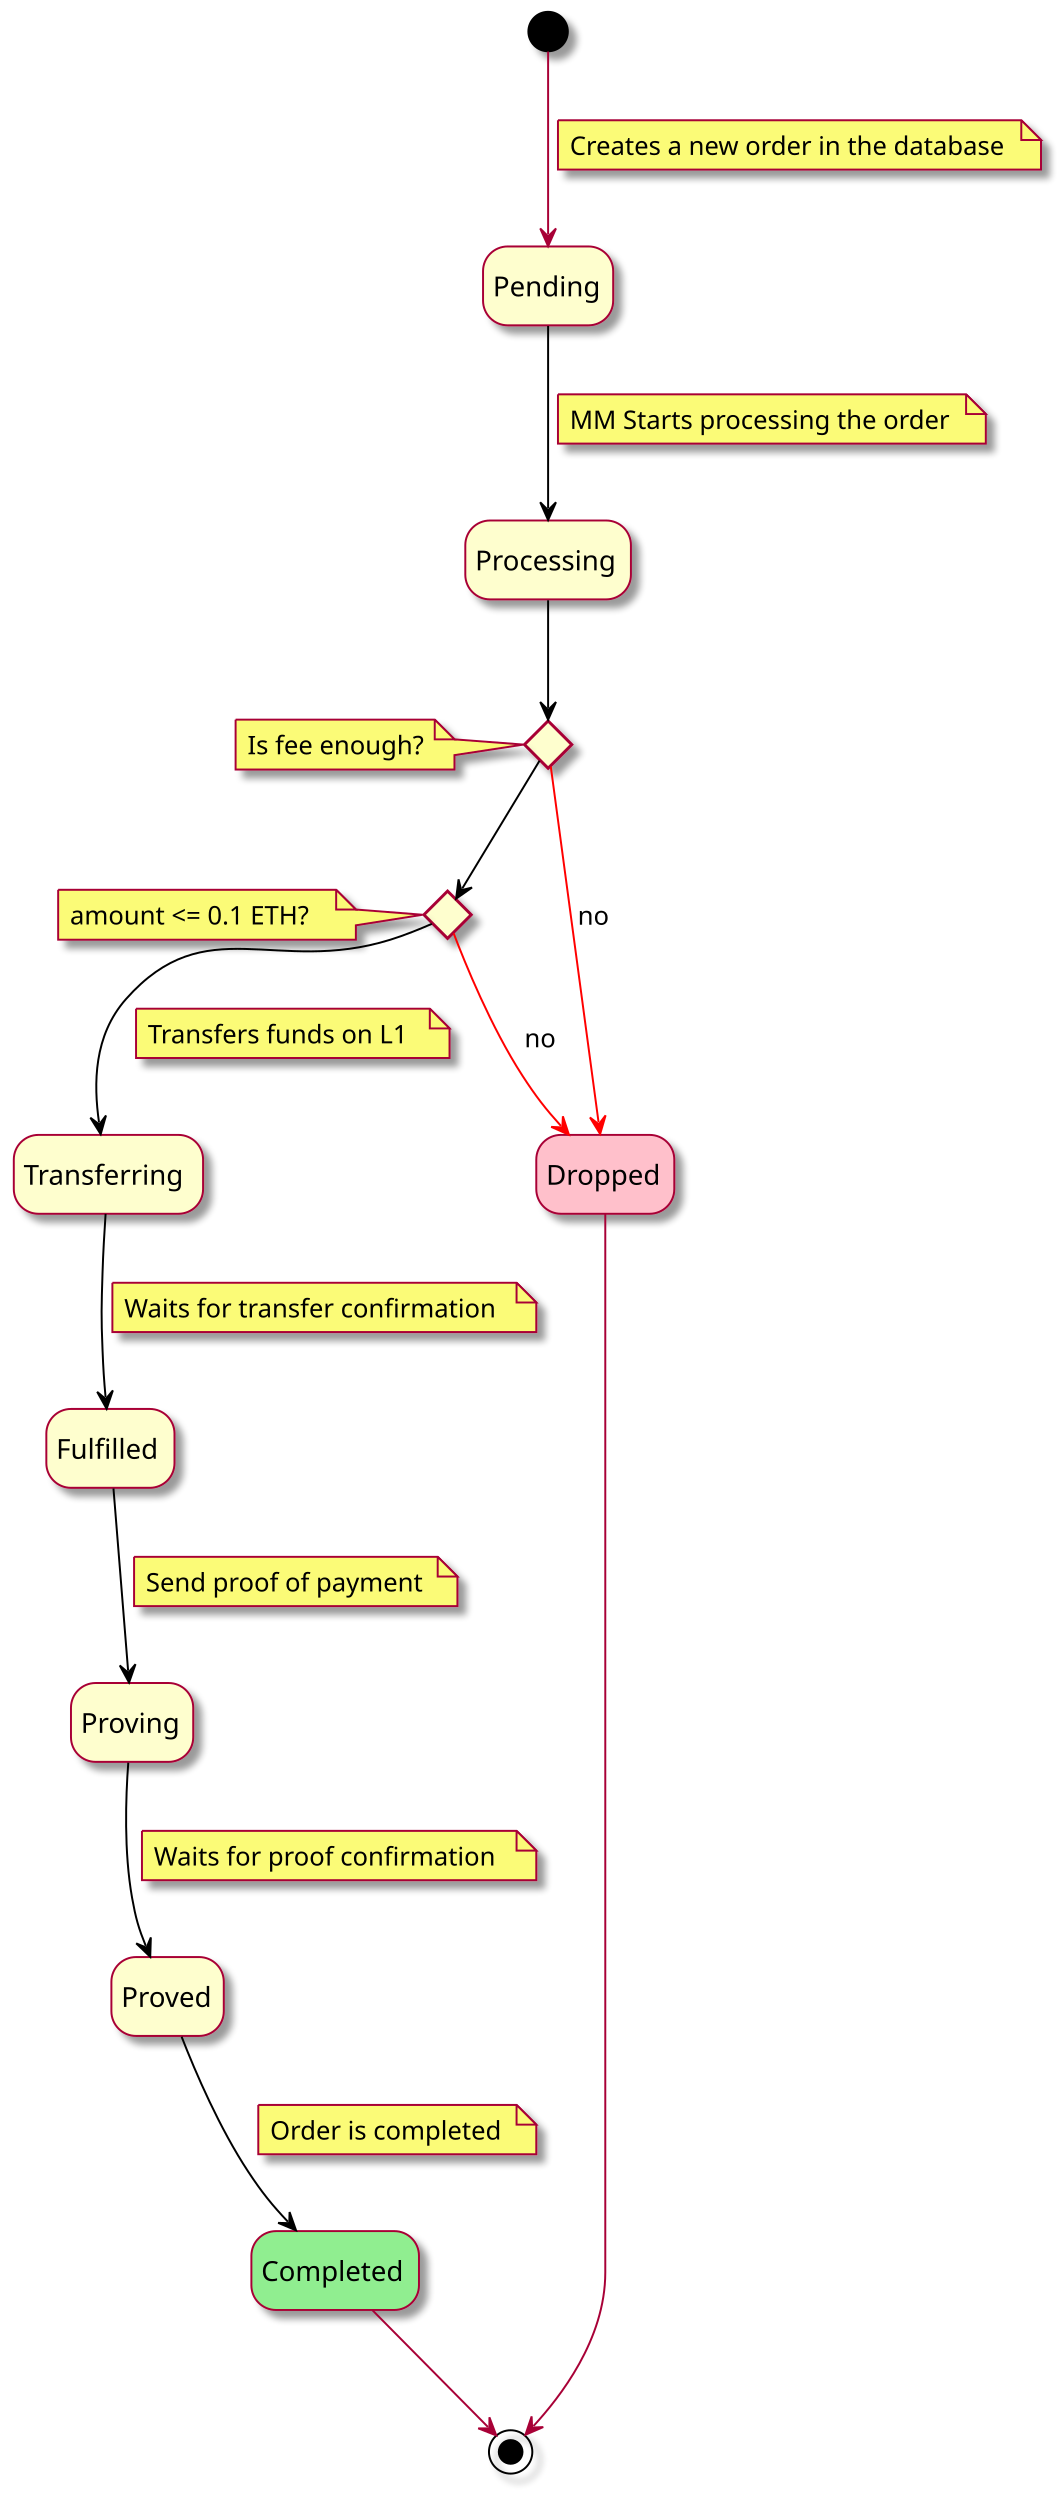
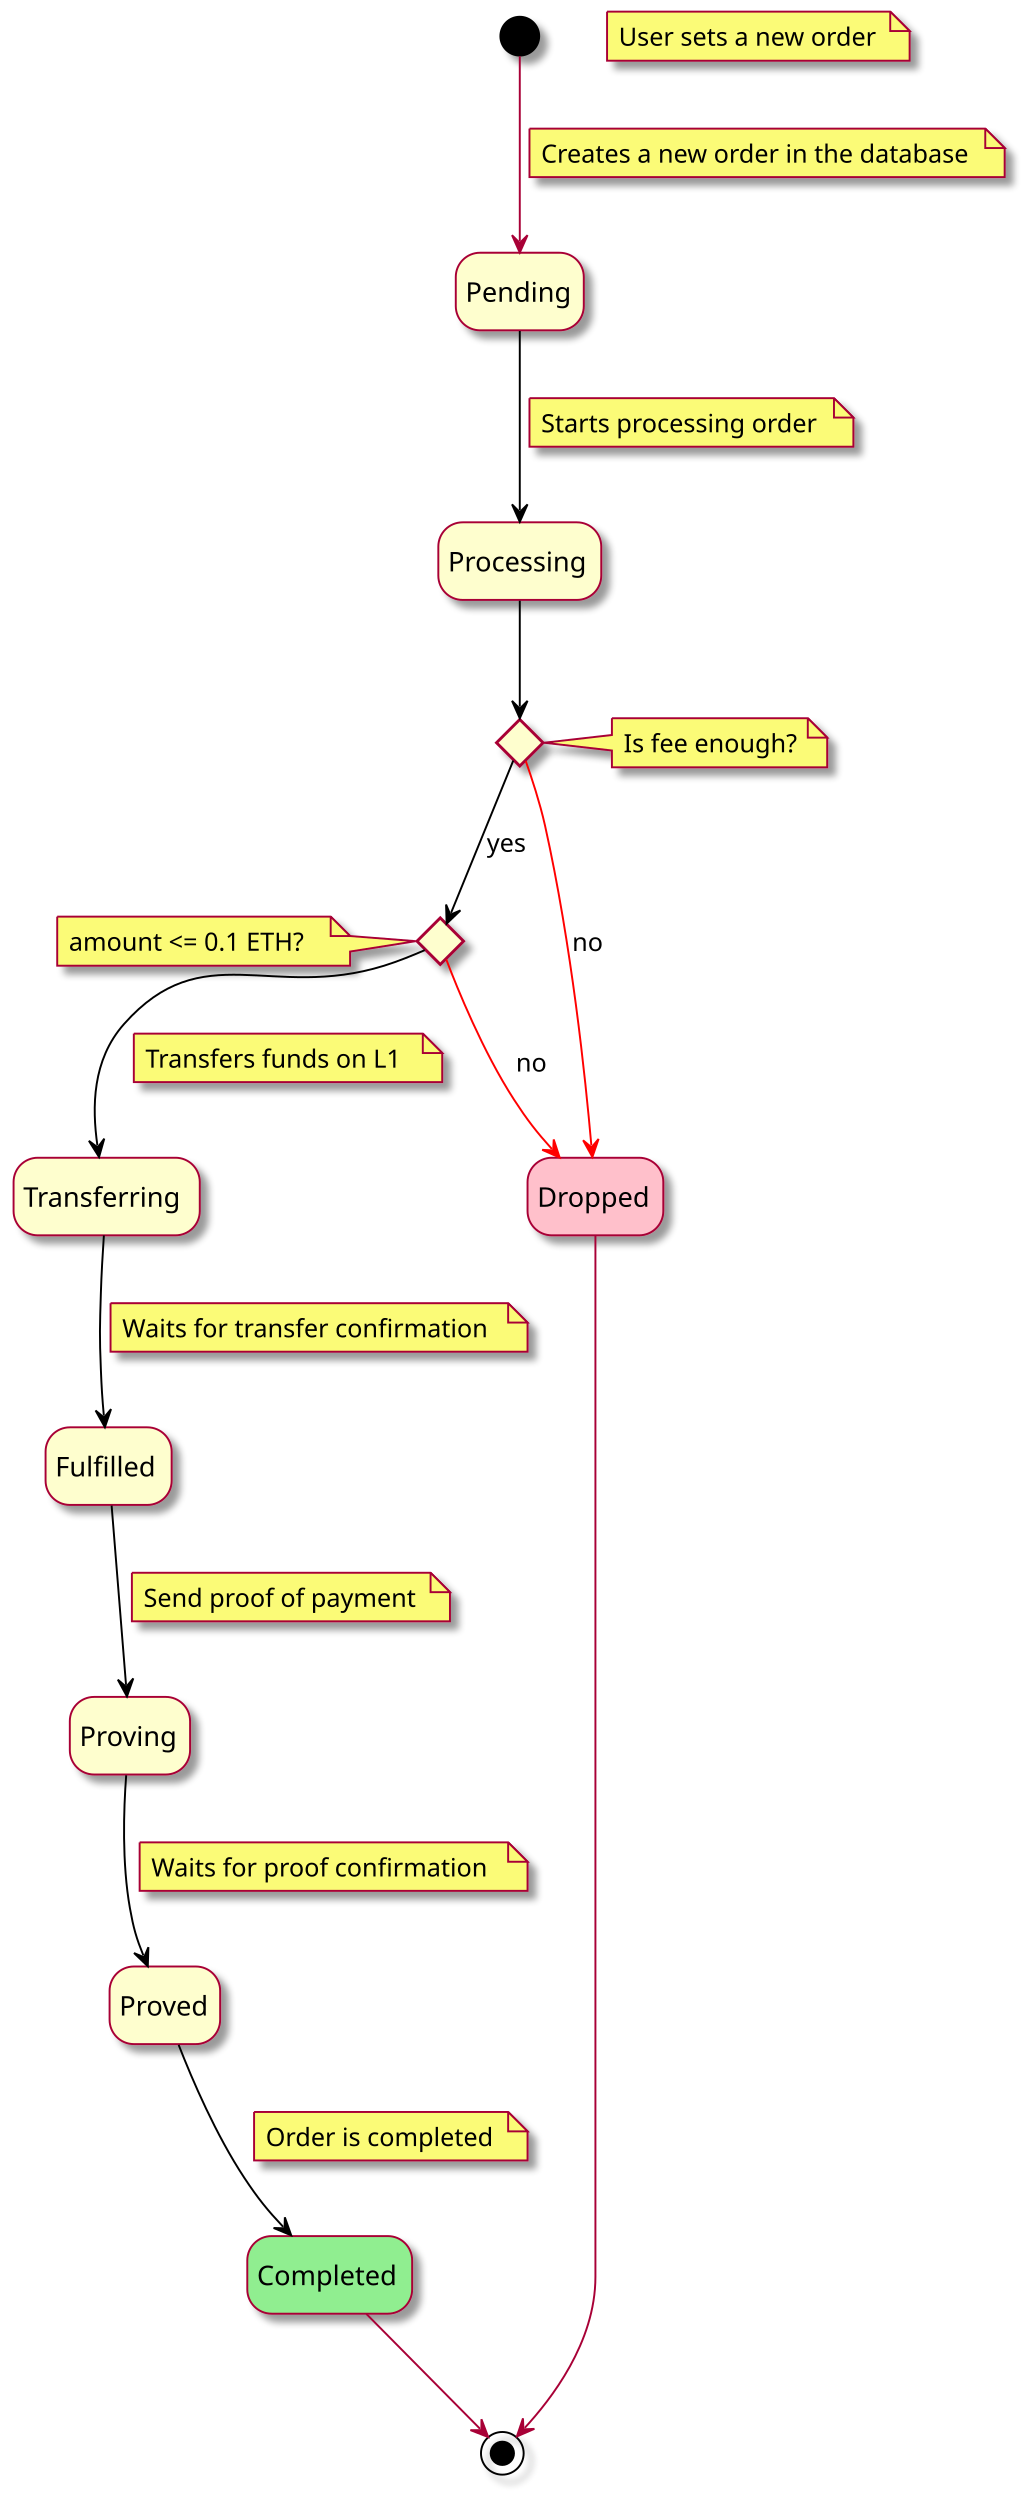
- <svg xmlns="http://www.w3.org/2000/svg" contentStyleType="text/css" height="2536px" preserveAspectRatio="none" style="width:1074px;height:2536px;background:#FFFFFF;" version="1.1" viewBox="0 0 1074 2536" width="1074px" zoomAndPan="magnify">
+ <svg xmlns="http://www.w3.org/2000/svg" contentStyleType="text/css" height="2578px" preserveAspectRatio="none" style="width:1054px;height:2578px;background:#FFFFFF;" version="1.1" viewBox="0 0 1054 2578" width="1054px" zoomAndPan="magnify">
  <defs>
-     <filter height="300%" id="fxh3hkgs57z1s" width="300%" x="-1" y="-1">
+     <filter height="300%" id="ffptxd9gwyqeb" width="300%" x="-1" y="-1">
      <feGaussianBlur result="blurOut" stdDeviation="4.0" />
      <feColorMatrix in="blurOut" result="blurOut2" type="matrix" values="0 0 0 0 0 0 0 0 0 0 0 0 0 0 0 0 0 0 .4 0" />
      <feOffset dx="8.0" dy="8.0" in="blurOut2" result="blurOut3" />
      <feBlend in="SourceGraphic" in2="blurOut3" mode="normal" />
    </filter>
  </defs>
  <g>
-     <rect fill="#FEFECE" filter="url(#fxh3hkgs57z1s)" height="80" rx="25" ry="25" style="stroke:#A80036;stroke-width:2.0;" width="132" x="490" y="250" />
-     <text fill="#000000" font-family="sans-serif" font-size="28" lengthAdjust="spacing" textLength="112" x="500" y="300.582">Pending</text>
-     <rect fill="#FEFECE" filter="url(#fxh3hkgs57z1s)" height="80" rx="25" ry="25" style="stroke:#A80036;stroke-width:2.0;" width="168" x="472" y="528" />
-     <text fill="#000000" font-family="sans-serif" font-size="28" lengthAdjust="spacing" textLength="148" x="482" y="578.582">Processing</text>
-     <rect fill="#FEFECE" filter="url(#fxh3hkgs57z1s)" height="80" rx="25" ry="25" style="stroke:#A80036;stroke-width:2.0;" width="192" x="14" y="1151.24" />
-     <text fill="#000000" font-family="sans-serif" font-size="28" lengthAdjust="spacing" textLength="172" x="24" y="1201.822">Transferring</text>
-     <rect fill="#FEFECE" filter="url(#fxh3hkgs57z1s)" height="80" rx="25" ry="25" style="stroke:#A80036;stroke-width:2.0;" width="130" x="47" y="1429.24" />
-     <text fill="#000000" font-family="sans-serif" font-size="28" lengthAdjust="spacing" textLength="110" x="57" y="1479.822">Fulfilled</text>
-     <rect fill="#FEFECE" filter="url(#fxh3hkgs57z1s)" height="80" rx="25" ry="25" style="stroke:#A80036;stroke-width:2.0;" width="124" x="72" y="1707.24" />
-     <text fill="#000000" font-family="sans-serif" font-size="28" lengthAdjust="spacing" textLength="104" x="82" y="1757.822">Proving</text>
-     <rect fill="#FEFECE" filter="url(#fxh3hkgs57z1s)" height="80" rx="25" ry="25" style="stroke:#A80036;stroke-width:2.0;" width="114" x="113" y="1985.24" />
-     <text fill="#000000" font-family="sans-serif" font-size="28" lengthAdjust="spacing" textLength="94" x="123" y="2035.822">Proved</text>
-     <rect fill="#90EE90" filter="url(#fxh3hkgs57z1s)" height="80" rx="25" ry="25" style="stroke:#A80036;stroke-width:2.0;" width="170" x="255" y="2263.24" />
-     <text fill="#000000" font-family="sans-serif" font-size="28" lengthAdjust="spacing" textLength="150" x="265" y="2313.822">Completed</text>
-     <rect fill="#FFC0CB" filter="url(#fxh3hkgs57z1s)" height="80" rx="25" ry="25" style="stroke:#A80036;stroke-width:2.0;" width="140" x="544" y="1151.24" />
-     <text fill="#000000" font-family="sans-serif" font-size="28" lengthAdjust="spacing" textLength="120" x="554" y="1201.822">Dropped</text>
-     <ellipse cx="556" cy="32" fill="#000000" filter="url(#fxh3hkgs57z1s)" rx="20" ry="20" style="stroke:#000000;stroke-width:2.0;" />
+     <rect fill="#FEFECE" filter="url(#ffptxd9gwyqeb)" height="80" rx="25" ry="25" style="stroke:#A80036;stroke-width:2.0;" width="132" x="470" y="260.62" />
+     <text fill="#000000" font-family="sans-serif" font-size="28" lengthAdjust="spacing" textLength="112" x="480" y="311.202">Pending</text>
+     <rect fill="#FEFECE" filter="url(#ffptxd9gwyqeb)" height="80" rx="25" ry="25" style="stroke:#A80036;stroke-width:2.0;" width="168" x="452" y="538.62" />
+     <text fill="#000000" font-family="sans-serif" font-size="28" lengthAdjust="spacing" textLength="148" x="462" y="589.202">Processing</text>
+     <rect fill="#FEFECE" filter="url(#ffptxd9gwyqeb)" height="80" rx="25" ry="25" style="stroke:#A80036;stroke-width:2.0;" width="192" x="14" y="1193.86" />
+     <text fill="#000000" font-family="sans-serif" font-size="28" lengthAdjust="spacing" textLength="172" x="24" y="1244.442">Transferring</text>
+     <rect fill="#FEFECE" filter="url(#ffptxd9gwyqeb)" height="80" rx="25" ry="25" style="stroke:#A80036;stroke-width:2.0;" width="130" x="47" y="1471.86" />
+     <text fill="#000000" font-family="sans-serif" font-size="28" lengthAdjust="spacing" textLength="110" x="57" y="1522.442">Fulfilled</text>
+     <rect fill="#FEFECE" filter="url(#ffptxd9gwyqeb)" height="80" rx="25" ry="25" style="stroke:#A80036;stroke-width:2.0;" width="124" x="72" y="1749.86" />
+     <text fill="#000000" font-family="sans-serif" font-size="28" lengthAdjust="spacing" textLength="104" x="82" y="1800.442">Proving</text>
+     <rect fill="#FEFECE" filter="url(#ffptxd9gwyqeb)" height="80" rx="25" ry="25" style="stroke:#A80036;stroke-width:2.0;" width="114" x="113" y="2027.86" />
+     <text fill="#000000" font-family="sans-serif" font-size="28" lengthAdjust="spacing" textLength="94" x="123" y="2078.442">Proved</text>
+     <rect fill="#90EE90" filter="url(#ffptxd9gwyqeb)" height="80" rx="25" ry="25" style="stroke:#A80036;stroke-width:2.0;" width="170" x="255" y="2305.86" />
+     <text fill="#000000" font-family="sans-serif" font-size="28" lengthAdjust="spacing" textLength="150" x="265" y="2356.442">Completed</text>
+     <rect fill="#FFC0CB" filter="url(#ffptxd9gwyqeb)" height="80" rx="25" ry="25" style="stroke:#A80036;stroke-width:2.0;" width="140" x="544" y="1193.86" />
+     <text fill="#000000" font-family="sans-serif" font-size="28" lengthAdjust="spacing" textLength="120" x="554" y="1244.442">Dropped</text>
+     <g id="elem_N1">
+       <path d="M626,12 L626,62.621 L938,62.621 L938,32 L918,12 L626,12 " fill="#FBFB77" filter="url(#ffptxd9gwyqeb)" style="stroke:#A80036;stroke-width:2.0;" />
+       <path d="M918,12 L918,32 L938,32 L918,12 " fill="#FBFB77" style="stroke:#A80036;stroke-width:2.0;" />
+       <text fill="#000000" font-family="sans-serif" font-size="26" lengthAdjust="spacing" textLength="270" x="638" y="47.137">User sets a new order</text>
+     </g>
+     <ellipse cx="536" cy="37.3" fill="#000000" filter="url(#ffptxd9gwyqeb)" rx="20" ry="20" style="stroke:#000000;stroke-width:2.0;" />
    <g id="elem_CheckFee">
-       <polygon fill="#FEFECE" filter="url(#fxh3hkgs57z1s)" points="556,731.3,580,755.3,556,779.3,532,755.3,556,731.3" style="stroke:#A80036;stroke-width:3.0;" />
+       <polygon fill="#FEFECE" filter="url(#ffptxd9gwyqeb)" points="536,741.92,560,765.92,536,789.92,512,765.92,536,741.92" style="stroke:#A80036;stroke-width:3.0;" />
    </g>
-     <g id="elem_GMN14">
-       <path d="M239,730 L239,780.621 A0,0 0 0 0 239,780.621 L461,780.621 A0,0 0 0 0 461,780.621 L461,766 L531,755.3 L461,750 L461,750 L441,730 L239,730 A0,0 0 0 0 239,730 " fill="#FBFB77" filter="url(#fxh3hkgs57z1s)" style="stroke:#A80036;stroke-width:2.0;" />
-       <path d="M441,730 L441,750 L461,750 L441,730 " fill="#FBFB77" style="stroke:#A80036;stroke-width:2.0;" />
-       <text fill="#000000" font-family="sans-serif" font-size="26" lengthAdjust="spacing" textLength="180" x="251" y="765.137">Is fee enough?</text>
+     <g id="elem_GMN15">
+       <path d="M631,740.62 L631,757.92 L560.94,765.92 L631,773.92 L631,791.241 A0,0 0 0 0 631,791.241 L853,791.241 A0,0 0 0 0 853,791.241 L853,760.62 L833,740.62 L631,740.62 A0,0 0 0 0 631,740.62 " fill="#FBFB77" filter="url(#ffptxd9gwyqeb)" style="stroke:#A80036;stroke-width:2.0;" />
+       <path d="M833,740.62 L833,760.62 L853,760.62 L833,740.62 " fill="#FBFB77" style="stroke:#A80036;stroke-width:2.0;" />
+       <text fill="#000000" font-family="sans-serif" font-size="26" lengthAdjust="spacing" textLength="180" x="643" y="775.757">Is fee enough?</text>
    </g>
    <g id="elem_CheckAmount">
-       <polygon fill="#FEFECE" filter="url(#fxh3hkgs57z1s)" points="454,903.92,478,927.92,454,951.92,430,927.92,454,903.92" style="stroke:#A80036;stroke-width:3.0;" />
+       <polygon fill="#FEFECE" filter="url(#ffptxd9gwyqeb)" points="454,946.54,478,970.54,454,994.54,430,970.54,454,946.54" style="stroke:#A80036;stroke-width:3.0;" />
    </g>
-     <g id="elem_GMN18">
-       <path d="M59,902.62 L59,953.241 A0,0 0 0 0 59,953.241 L361,953.241 A0,0 0 0 0 361,953.241 L361,938.62 L428.72,927.92 L361,922.62 L361,922.62 L341,902.62 L59,902.62 A0,0 0 0 0 59,902.62 " fill="#FBFB77" filter="url(#fxh3hkgs57z1s)" style="stroke:#A80036;stroke-width:2.0;" />
-       <path d="M341,902.62 L341,922.62 L361,922.62 L341,902.62 " fill="#FBFB77" style="stroke:#A80036;stroke-width:2.0;" />
-       <text fill="#000000" font-family="sans-serif" font-size="26" lengthAdjust="spacing" textLength="260" x="71" y="937.757">amount &lt;= 0.1 ETH?</text>
+     <g id="elem_GMN19">
+       <path d="M59,945.24 L59,995.861 A0,0 0 0 0 59,995.861 L361,995.861 A0,0 0 0 0 361,995.861 L361,981.24 L428.72,970.54 L361,965.24 L361,965.24 L341,945.24 L59,945.24 A0,0 0 0 0 59,945.24 " fill="#FBFB77" filter="url(#ffptxd9gwyqeb)" style="stroke:#A80036;stroke-width:2.0;" />
+       <path d="M341,945.24 L341,965.24 L361,965.24 L341,945.24 " fill="#FBFB77" style="stroke:#A80036;stroke-width:2.0;" />
+       <text fill="#000000" font-family="sans-serif" font-size="26" lengthAdjust="spacing" textLength="260" x="71" y="980.377">amount &lt;= 0.1 ETH?</text>
    </g>
-     <ellipse cx="518" cy="2487.24" fill="none" filter="url(#fxh3hkgs57z1s)" rx="22" ry="22" style="stroke:#000000;stroke-width:2.0;" />
-     <ellipse cx="518" cy="2487.24" fill="#000000" rx="12" ry="12" style="stroke:#000000;stroke-width:2.0;" />
+     <ellipse cx="518" cy="2529.86" fill="none" filter="url(#ffptxd9gwyqeb)" rx="22" ry="22" style="stroke:#000000;stroke-width:2.0;" />
+     <ellipse cx="518" cy="2529.86" fill="#000000" rx="12" ry="12" style="stroke:#000000;stroke-width:2.0;" />
    <g id="link_*start*_Pending">
-       <path d="M556,52.26 C556,93.44 556,182.24 556,237.76 " fill="none" id="*start*-to-Pending" style="stroke:#A80036;stroke-width:2.0;" />
-       <polygon fill="#A80036" points="556,249.76,564,231.76,556,239.76,548,231.76,556,249.76" style="stroke:#A80036;stroke-width:2.0;" />
-       <path d="M566,122 L566,172 L1056,172 L1056,142 L1036,122 L566,122 " fill="#FBFB77" filter="url(#fxh3hkgs57z1s)" style="stroke:#A80036;stroke-width:2.0;" />
-       <path d="M1036,122 L1036,142 L1056,142 L1036,122 " fill="#FBFB77" style="stroke:#A80036;stroke-width:2.0;" />
-       <text fill="#000000" font-family="sans-serif" font-size="26" lengthAdjust="spacing" textLength="448" x="578" y="157.137">Creates a new order in the database</text>
+       <path d="M536,57.96 C536,100.22 536,192.04 536,248.52 " fill="none" id="*start*-to-Pending" style="stroke:#A80036;stroke-width:2.0;" />
+       <polygon fill="#A80036" points="536,260.52,544,242.52,536,250.52,528,242.52,536,260.52" style="stroke:#A80036;stroke-width:2.0;" />
+       <path d="M546,132.62 L546,182.62 L1036,182.62 L1036,152.62 L1016,132.62 L546,132.62 " fill="#FBFB77" filter="url(#ffptxd9gwyqeb)" style="stroke:#A80036;stroke-width:2.0;" />
+       <path d="M1016,132.62 L1016,152.62 L1036,152.62 L1016,132.62 " fill="#FBFB77" style="stroke:#A80036;stroke-width:2.0;" />
+       <text fill="#000000" font-family="sans-serif" font-size="26" lengthAdjust="spacing" textLength="448" x="558" y="167.757">Creates a new order in the database</text>
    </g>
    <g id="link_Pending_Processing">
-       <path d="M556,330.68 C556,382.9 556,463.4 556,515.52 " fill="none" id="Pending-to-Processing" style="stroke:#000000;stroke-width:2.0;" />
-       <polygon fill="#000000" points="556,527.52,564,509.52,556,517.52,548,509.52,556,527.52" style="stroke:#000000;stroke-width:2.0;" />
-       <path d="M566,400 L566,450 L1000,450 L1000,420 L980,400 L566,400 " fill="#FBFB77" filter="url(#fxh3hkgs57z1s)" style="stroke:#A80036;stroke-width:2.0;" />
-       <path d="M980,400 L980,420 L1000,420 L980,400 " fill="#FBFB77" style="stroke:#A80036;stroke-width:2.0;" />
-       <text fill="#000000" font-family="sans-serif" font-size="26" lengthAdjust="spacing" textLength="392" x="578" y="435.137">MM Starts processing the order</text>
+       <path d="M536,341.3 C536,393.52 536,474.02 536,526.14 " fill="none" id="Pending-to-Processing" style="stroke:#000000;stroke-width:2.0;" />
+       <polygon fill="#000000" points="536,538.14,544,520.14,536,528.14,528,520.14,536,538.14" style="stroke:#000000;stroke-width:2.0;" />
+       <path d="M546,410.62 L546,460.62 L880,460.62 L880,430.62 L860,410.62 L546,410.62 " fill="#FBFB77" filter="url(#ffptxd9gwyqeb)" style="stroke:#A80036;stroke-width:2.0;" />
+       <path d="M860,410.62 L860,430.62 L880,430.62 L860,410.62 " fill="#FBFB77" style="stroke:#A80036;stroke-width:2.0;" />
+       <text fill="#000000" font-family="sans-serif" font-size="26" lengthAdjust="spacing" textLength="292" x="558" y="445.757">Starts processing order</text>
    </g>
    <g id="link_Processing_CheckFee">
-       <path d="M556,608.88 C556,645.66 556,687.64 556,718.12 " fill="none" id="Processing-to-CheckFee" style="stroke:#000000;stroke-width:2.0;" />
-       <polygon fill="#000000" points="556,730.12,564,712.12,556,720.12,548,712.12,556,730.12" style="stroke:#000000;stroke-width:2.0;" />
+       <path d="M536,619.5 C536,656.28 536,698.26 536,728.74 " fill="none" id="Processing-to-CheckFee" style="stroke:#000000;stroke-width:2.0;" />
+       <polygon fill="#000000" points="536,740.74,544,722.74,536,730.74,528,722.74,536,740.74" style="stroke:#000000;stroke-width:2.0;" />
    </g>
    <g id="link_CheckFee_CheckAmount">
-       <path d="M547.3,771.68 C528.04,803.54 488.129,869.491 468.889,901.311 " fill="none" id="CheckFee-to-CheckAmount" style="stroke:#000000;stroke-width:2.0;" />
-       <polygon fill="#000000" points="462.68,911.58,478.839,900.316,467.854,903.023,465.148,892.038,462.68,911.58" style="stroke:#000000;stroke-width:2.0;" />
+       <path d="M529.28,784.34 C513.84,822.16 480.44,903.872 465.12,941.352 " fill="none" id="CheckFee-to-CheckAmount" style="stroke:#000000;stroke-width:2.0;" />
+       <polygon fill="#000000" points="460.58,952.46,474.796,938.825,464.364,943.203,459.985,932.771,460.58,952.46" style="stroke:#000000;stroke-width:2.0;" />
+       <text fill="#000000" font-family="sans-serif" font-size="26" lengthAdjust="spacing" textLength="42" x="502" y="878.377">yes</text>
    </g>
    <g id="link_CheckFee_Dropped">
-       <path d="M558.72,777.56 C567.74,844.78 595.223,1049.347 607.183,1138.447 " fill="none" id="CheckFee-to-Dropped" style="stroke:#FF0000;stroke-width:2.0;" />
-       <polygon fill="#FF0000" points="608.78,1150.34,614.314,1131.436,607.45,1140.429,598.456,1133.564,608.78,1150.34" style="stroke:#FF0000;stroke-width:2.0;" />
-       <text fill="#000000" font-family="sans-serif" font-size="26" lengthAdjust="spacing" textLength="32" x="586" y="938.057">no</text>
+       <path d="M542.22,784.94 C548.12,801.62 556.8,827.88 562,851.24 C589.48,974.6 603.707,1111.926 609.807,1181.166 " fill="none" id="CheckFee-to-Dropped" style="stroke:#FF0000;stroke-width:2.0;" />
+       <polygon fill="#FF0000" points="610.86,1193.12,617.25,1174.487,609.982,1183.159,601.311,1175.891,610.86,1193.12" style="stroke:#FF0000;stroke-width:2.0;" />
+       <text fill="#000000" font-family="sans-serif" font-size="26" lengthAdjust="spacing" textLength="32" x="590" y="980.677">no</text>
    </g>
    <g id="link_CheckAmount_Transferring">
-       <path d="M438,937.18 C426.5,942.18 410.5,948.74 396,953.24 C279.44,989.46 209.06,921.98 128,1013.24 C94.96,1050.44 94.829,1099.16 100.449,1138.64 " fill="none" id="CheckAmount-to-Transferring" style="stroke:#000000;stroke-width:2.0;" />
-       <polygon fill="#000000" points="102.14,1150.52,107.523,1131.572,100.731,1140.62,91.683,1133.827,102.14,1150.52" style="stroke:#000000;stroke-width:2.0;" />
-       <path d="M138,1023.24 L138,1073.24 L456,1073.24 L456,1043.24 L436,1023.24 L138,1023.24 " fill="#FBFB77" filter="url(#fxh3hkgs57z1s)" style="stroke:#A80036;stroke-width:2.0;" />
-       <path d="M436,1023.24 L436,1043.24 L456,1043.24 L436,1023.24 " fill="#FBFB77" style="stroke:#A80036;stroke-width:2.0;" />
-       <text fill="#000000" font-family="sans-serif" font-size="26" lengthAdjust="spacing" textLength="276" x="150" y="1058.377">Transfers funds on L1</text>
+       <path d="M438,979.8 C426.5,984.8 410.5,991.36 396,995.86 C279.44,1032.08 209.06,964.6 128,1055.86 C94.96,1093.06 94.829,1141.78 100.449,1181.26 " fill="none" id="CheckAmount-to-Transferring" style="stroke:#000000;stroke-width:2.0;" />
+       <polygon fill="#000000" points="102.14,1193.14,107.523,1174.192,100.731,1183.24,91.683,1176.447,102.14,1193.14" style="stroke:#000000;stroke-width:2.0;" />
+       <path d="M138,1065.86 L138,1115.86 L456,1115.86 L456,1085.86 L436,1065.86 L138,1065.86 " fill="#FBFB77" filter="url(#ffptxd9gwyqeb)" style="stroke:#A80036;stroke-width:2.0;" />
+       <path d="M436,1065.86 L436,1085.86 L456,1085.86 L436,1065.86 " fill="#FBFB77" style="stroke:#A80036;stroke-width:2.0;" />
+       <text fill="#000000" font-family="sans-serif" font-size="26" lengthAdjust="spacing" textLength="276" x="150" y="1100.997">Transfers funds on L1</text>
    </g>
    <g id="link_CheckAmount_Dropped">
-       <path d="M460.18,946.72 C471.66,976.92 498.04,1041.86 530,1091.24 C543.64,1112.3 553.381,1124.791 569.081,1142.191 " fill="none" id="CheckAmount-to-Dropped" style="stroke:#FF0000;stroke-width:2.0;" />
-       <polygon fill="#FF0000" points="577.12,1151.1,571.001,1132.377,570.421,1143.676,559.122,1143.095,577.12,1151.1" style="stroke:#FF0000;stroke-width:2.0;" />
-       <text fill="#000000" font-family="sans-serif" font-size="26" lengthAdjust="spacing" textLength="32" x="532" y="1062.377">no</text>
+       <path d="M460.18,989.34 C471.66,1019.54 498.04,1084.48 530,1133.86 C543.64,1154.92 553.381,1167.411 569.081,1184.811 " fill="none" id="CheckAmount-to-Dropped" style="stroke:#FF0000;stroke-width:2.0;" />
+       <polygon fill="#FF0000" points="577.12,1193.72,571.001,1174.997,570.421,1186.296,559.122,1185.715,577.12,1193.72" style="stroke:#FF0000;stroke-width:2.0;" />
+       <text fill="#000000" font-family="sans-serif" font-size="26" lengthAdjust="spacing" textLength="32" x="532" y="1104.997">no</text>
    </g>
    <g id="link_Transferring_Fulfilled">
-       <path d="M107.12,1231.38 C105.9,1249.5 104.6,1271.48 104,1291.24 C102.94,1325.9 102.58,1334.6 104,1369.24 C104.8,1389.02 105.438,1399.049 107.078,1417.169 " fill="none" id="Transferring-to-Fulfilled" style="stroke:#000000;stroke-width:2.0;" />
-       <polygon fill="#000000" points="108.16,1429.12,114.505,1410.472,107.259,1419.161,98.57,1411.914,108.16,1429.12" style="stroke:#000000;stroke-width:2.0;" />
-       <path d="M114,1301.24 L114,1351.24 L544,1351.24 L544,1321.24 L524,1301.24 L114,1301.24 " fill="#FBFB77" filter="url(#fxh3hkgs57z1s)" style="stroke:#A80036;stroke-width:2.0;" />
-       <path d="M524,1301.24 L524,1321.24 L544,1321.24 L524,1301.24 " fill="#FBFB77" style="stroke:#A80036;stroke-width:2.0;" />
-       <text fill="#000000" font-family="sans-serif" font-size="26" lengthAdjust="spacing" textLength="388" x="126" y="1336.377">Waits for transfer confirmation</text>
+       <path d="M107.12,1274 C105.9,1292.12 104.6,1314.1 104,1333.86 C102.94,1368.52 102.58,1377.22 104,1411.86 C104.8,1431.64 105.438,1441.669 107.078,1459.789 " fill="none" id="Transferring-to-Fulfilled" style="stroke:#000000;stroke-width:2.0;" />
+       <polygon fill="#000000" points="108.16,1471.74,114.505,1453.092,107.259,1461.781,98.57,1454.534,108.16,1471.74" style="stroke:#000000;stroke-width:2.0;" />
+       <path d="M114,1343.86 L114,1393.86 L544,1393.86 L544,1363.86 L524,1343.86 L114,1343.86 " fill="#FBFB77" filter="url(#ffptxd9gwyqeb)" style="stroke:#A80036;stroke-width:2.0;" />
+       <path d="M524,1343.86 L524,1363.86 L544,1363.86 L524,1343.86 " fill="#FBFB77" style="stroke:#A80036;stroke-width:2.0;" />
+       <text fill="#000000" font-family="sans-serif" font-size="26" lengthAdjust="spacing" textLength="388" x="126" y="1378.997">Waits for transfer confirmation</text>
    </g>
    <g id="link_Fulfilled_Proving">
-       <path d="M115.1,1509.92 C119.3,1562.14 125.756,1642.679 129.956,1694.799 " fill="none" id="Fulfilled-to-Proving" style="stroke:#000000;stroke-width:2.0;" />
-       <polygon fill="#000000" points="130.92,1706.76,137.448,1688.176,130.117,1696.792,121.5,1689.461,130.92,1706.76" style="stroke:#000000;stroke-width:2.0;" />
-       <path d="M136,1579.24 L136,1629.24 L464,1629.24 L464,1599.24 L444,1579.24 L136,1579.24 " fill="#FBFB77" filter="url(#fxh3hkgs57z1s)" style="stroke:#A80036;stroke-width:2.0;" />
-       <path d="M444,1579.24 L444,1599.24 L464,1599.24 L444,1579.24 " fill="#FBFB77" style="stroke:#A80036;stroke-width:2.0;" />
-       <text fill="#000000" font-family="sans-serif" font-size="26" lengthAdjust="spacing" textLength="286" x="148" y="1614.377">Send proof of payment</text>
+       <path d="M115.1,1552.54 C119.3,1604.76 125.756,1685.299 129.956,1737.419 " fill="none" id="Fulfilled-to-Proving" style="stroke:#000000;stroke-width:2.0;" />
+       <polygon fill="#000000" points="130.92,1749.38,137.448,1730.796,130.117,1739.412,121.5,1732.081,130.92,1749.38" style="stroke:#000000;stroke-width:2.0;" />
+       <path d="M136,1621.86 L136,1671.86 L464,1671.86 L464,1641.86 L444,1621.86 L136,1621.86 " fill="#FBFB77" filter="url(#ffptxd9gwyqeb)" style="stroke:#A80036;stroke-width:2.0;" />
+       <path d="M444,1621.86 L444,1641.86 L464,1641.86 L444,1621.86 " fill="#FBFB77" style="stroke:#A80036;stroke-width:2.0;" />
+       <text fill="#000000" font-family="sans-serif" font-size="26" lengthAdjust="spacing" textLength="286" x="148" y="1656.997">Send proof of payment</text>
    </g>
    <g id="link_Proving_Proved">
-       <path d="M130.12,1788.04 C127.46,1823.92 125.7,1878.62 134,1925.24 C137.62,1945.58 140.634,1956.126 147.874,1973.906 " fill="none" id="Proving-to-Proved" style="stroke:#000000;stroke-width:2.0;" />
-       <polygon fill="#000000" points="152.4,1985.02,153.021,1965.332,148.629,1975.758,138.202,1971.366,152.4,1985.02" style="stroke:#000000;stroke-width:2.0;" />
-       <path d="M144,1857.24 L144,1907.24 L544,1907.24 L544,1877.24 L524,1857.24 L144,1857.24 " fill="#FBFB77" filter="url(#fxh3hkgs57z1s)" style="stroke:#A80036;stroke-width:2.0;" />
-       <path d="M524,1857.24 L524,1877.24 L544,1877.24 L524,1857.24 " fill="#FBFB77" style="stroke:#A80036;stroke-width:2.0;" />
-       <text fill="#000000" font-family="sans-serif" font-size="26" lengthAdjust="spacing" textLength="358" x="156" y="1892.377">Waits for proof confirmation</text>
+       <path d="M130.12,1830.66 C127.46,1866.54 125.7,1921.24 134,1967.86 C137.62,1988.2 140.634,1998.746 147.874,2016.526 " fill="none" id="Proving-to-Proved" style="stroke:#000000;stroke-width:2.0;" />
+       <polygon fill="#000000" points="152.4,2027.64,153.021,2007.952,148.629,2018.378,138.202,2013.986,152.4,2027.64" style="stroke:#000000;stroke-width:2.0;" />
+       <path d="M144,1899.86 L144,1949.86 L544,1949.86 L544,1919.86 L524,1899.86 L144,1899.86 " fill="#FBFB77" filter="url(#ffptxd9gwyqeb)" style="stroke:#A80036;stroke-width:2.0;" />
+       <path d="M524,1899.86 L524,1919.86 L544,1919.86 L524,1899.86 " fill="#FBFB77" style="stroke:#A80036;stroke-width:2.0;" />
+       <text fill="#000000" font-family="sans-serif" font-size="26" lengthAdjust="spacing" textLength="358" x="156" y="1934.997">Waits for proof confirmation</text>
    </g>
    <g id="link_Proved_Completed">
-       <path d="M184.22,2066.04 C198.6,2102.9 222.82,2159.08 252,2203.24 C265.86,2224.22 275.817,2236.559 292.057,2253.74 " fill="none" id="Proved-to-Completed" style="stroke:#000000;stroke-width:2.0;" />
-       <polygon fill="#000000" points="300.3,2262.46,293.749,2243.884,293.43,2255.193,282.121,2254.875,300.3,2262.46" style="stroke:#000000;stroke-width:2.0;" />
-       <path d="M262,2135.24 L262,2185.24 L544,2185.24 L544,2155.24 L524,2135.24 L262,2135.24 " fill="#FBFB77" filter="url(#fxh3hkgs57z1s)" style="stroke:#A80036;stroke-width:2.0;" />
-       <path d="M524,2135.24 L524,2155.24 L544,2155.24 L524,2135.24 " fill="#FBFB77" style="stroke:#A80036;stroke-width:2.0;" />
-       <text fill="#000000" font-family="sans-serif" font-size="26" lengthAdjust="spacing" textLength="240" x="274" y="2170.377">Order is completed</text>
+       <path d="M184.22,2108.66 C198.6,2145.52 222.82,2201.7 252,2245.86 C265.86,2266.84 275.817,2279.18 292.057,2296.36 " fill="none" id="Proved-to-Completed" style="stroke:#000000;stroke-width:2.0;" />
+       <polygon fill="#000000" points="300.3,2305.08,293.749,2286.504,293.43,2297.813,282.121,2297.495,300.3,2305.08" style="stroke:#000000;stroke-width:2.0;" />
+       <path d="M262,2177.86 L262,2227.86 L544,2227.86 L544,2197.86 L524,2177.86 L262,2177.86 " fill="#FBFB77" filter="url(#ffptxd9gwyqeb)" style="stroke:#A80036;stroke-width:2.0;" />
+       <path d="M524,2177.86 L524,2197.86 L544,2197.86 L524,2177.86 " fill="#FBFB77" style="stroke:#A80036;stroke-width:2.0;" />
+       <text fill="#000000" font-family="sans-serif" font-size="26" lengthAdjust="spacing" textLength="240" x="274" y="2212.997">Order is completed</text>
    </g>
    <g id="link_Completed_*end*">
-       <path d="M377.74,2343.42 C416.94,2383.04 467.801,2434.468 495.001,2461.968 " fill="none" id="Completed-to-*end*" style="stroke:#A80036;stroke-width:2.0;" />
-       <polygon fill="#A80036" points="503.44,2470.5,496.47,2452.077,496.408,2463.39,485.094,2463.328,503.44,2470.5" style="stroke:#A80036;stroke-width:2.0;" />
+       <path d="M377.74,2386.04 C416.94,2425.66 467.801,2477.088 495.001,2504.588 " fill="none" id="Completed-to-*end*" style="stroke:#A80036;stroke-width:2.0;" />
+       <polygon fill="#A80036" points="503.44,2513.12,496.47,2494.697,496.408,2506.01,485.094,2505.948,503.44,2513.12" style="stroke:#A80036;stroke-width:2.0;" />
    </g>
    <g id="link_Dropped_*end*">
-       <path d="M614,1231.36 C614,1284.3 614,1383.04 614,1467.24 C614,1467.24 614,1467.24 614,2305.24 C614,2373.24 568.12,2431.644 541.12,2461.024 " fill="none" id="Dropped-to-*end*" style="stroke:#A80036;stroke-width:2.0;" />
-       <polygon fill="#A80036" points="533,2469.86,551.07,2462.02,539.766,2462.497,539.289,2451.193,533,2469.86" style="stroke:#A80036;stroke-width:2.0;" />
+       <path d="M614,1273.98 C614,1326.92 614,1425.66 614,1509.86 C614,1509.86 614,1509.86 614,2347.86 C614,2415.86 568.12,2474.264 541.12,2503.644 " fill="none" id="Dropped-to-*end*" style="stroke:#A80036;stroke-width:2.0;" />
+       <polygon fill="#A80036" points="533,2512.48,551.07,2504.64,539.766,2505.117,539.289,2493.813,533,2512.48" style="stroke:#A80036;stroke-width:2.0;" />
    </g>
  </g>
</svg>
